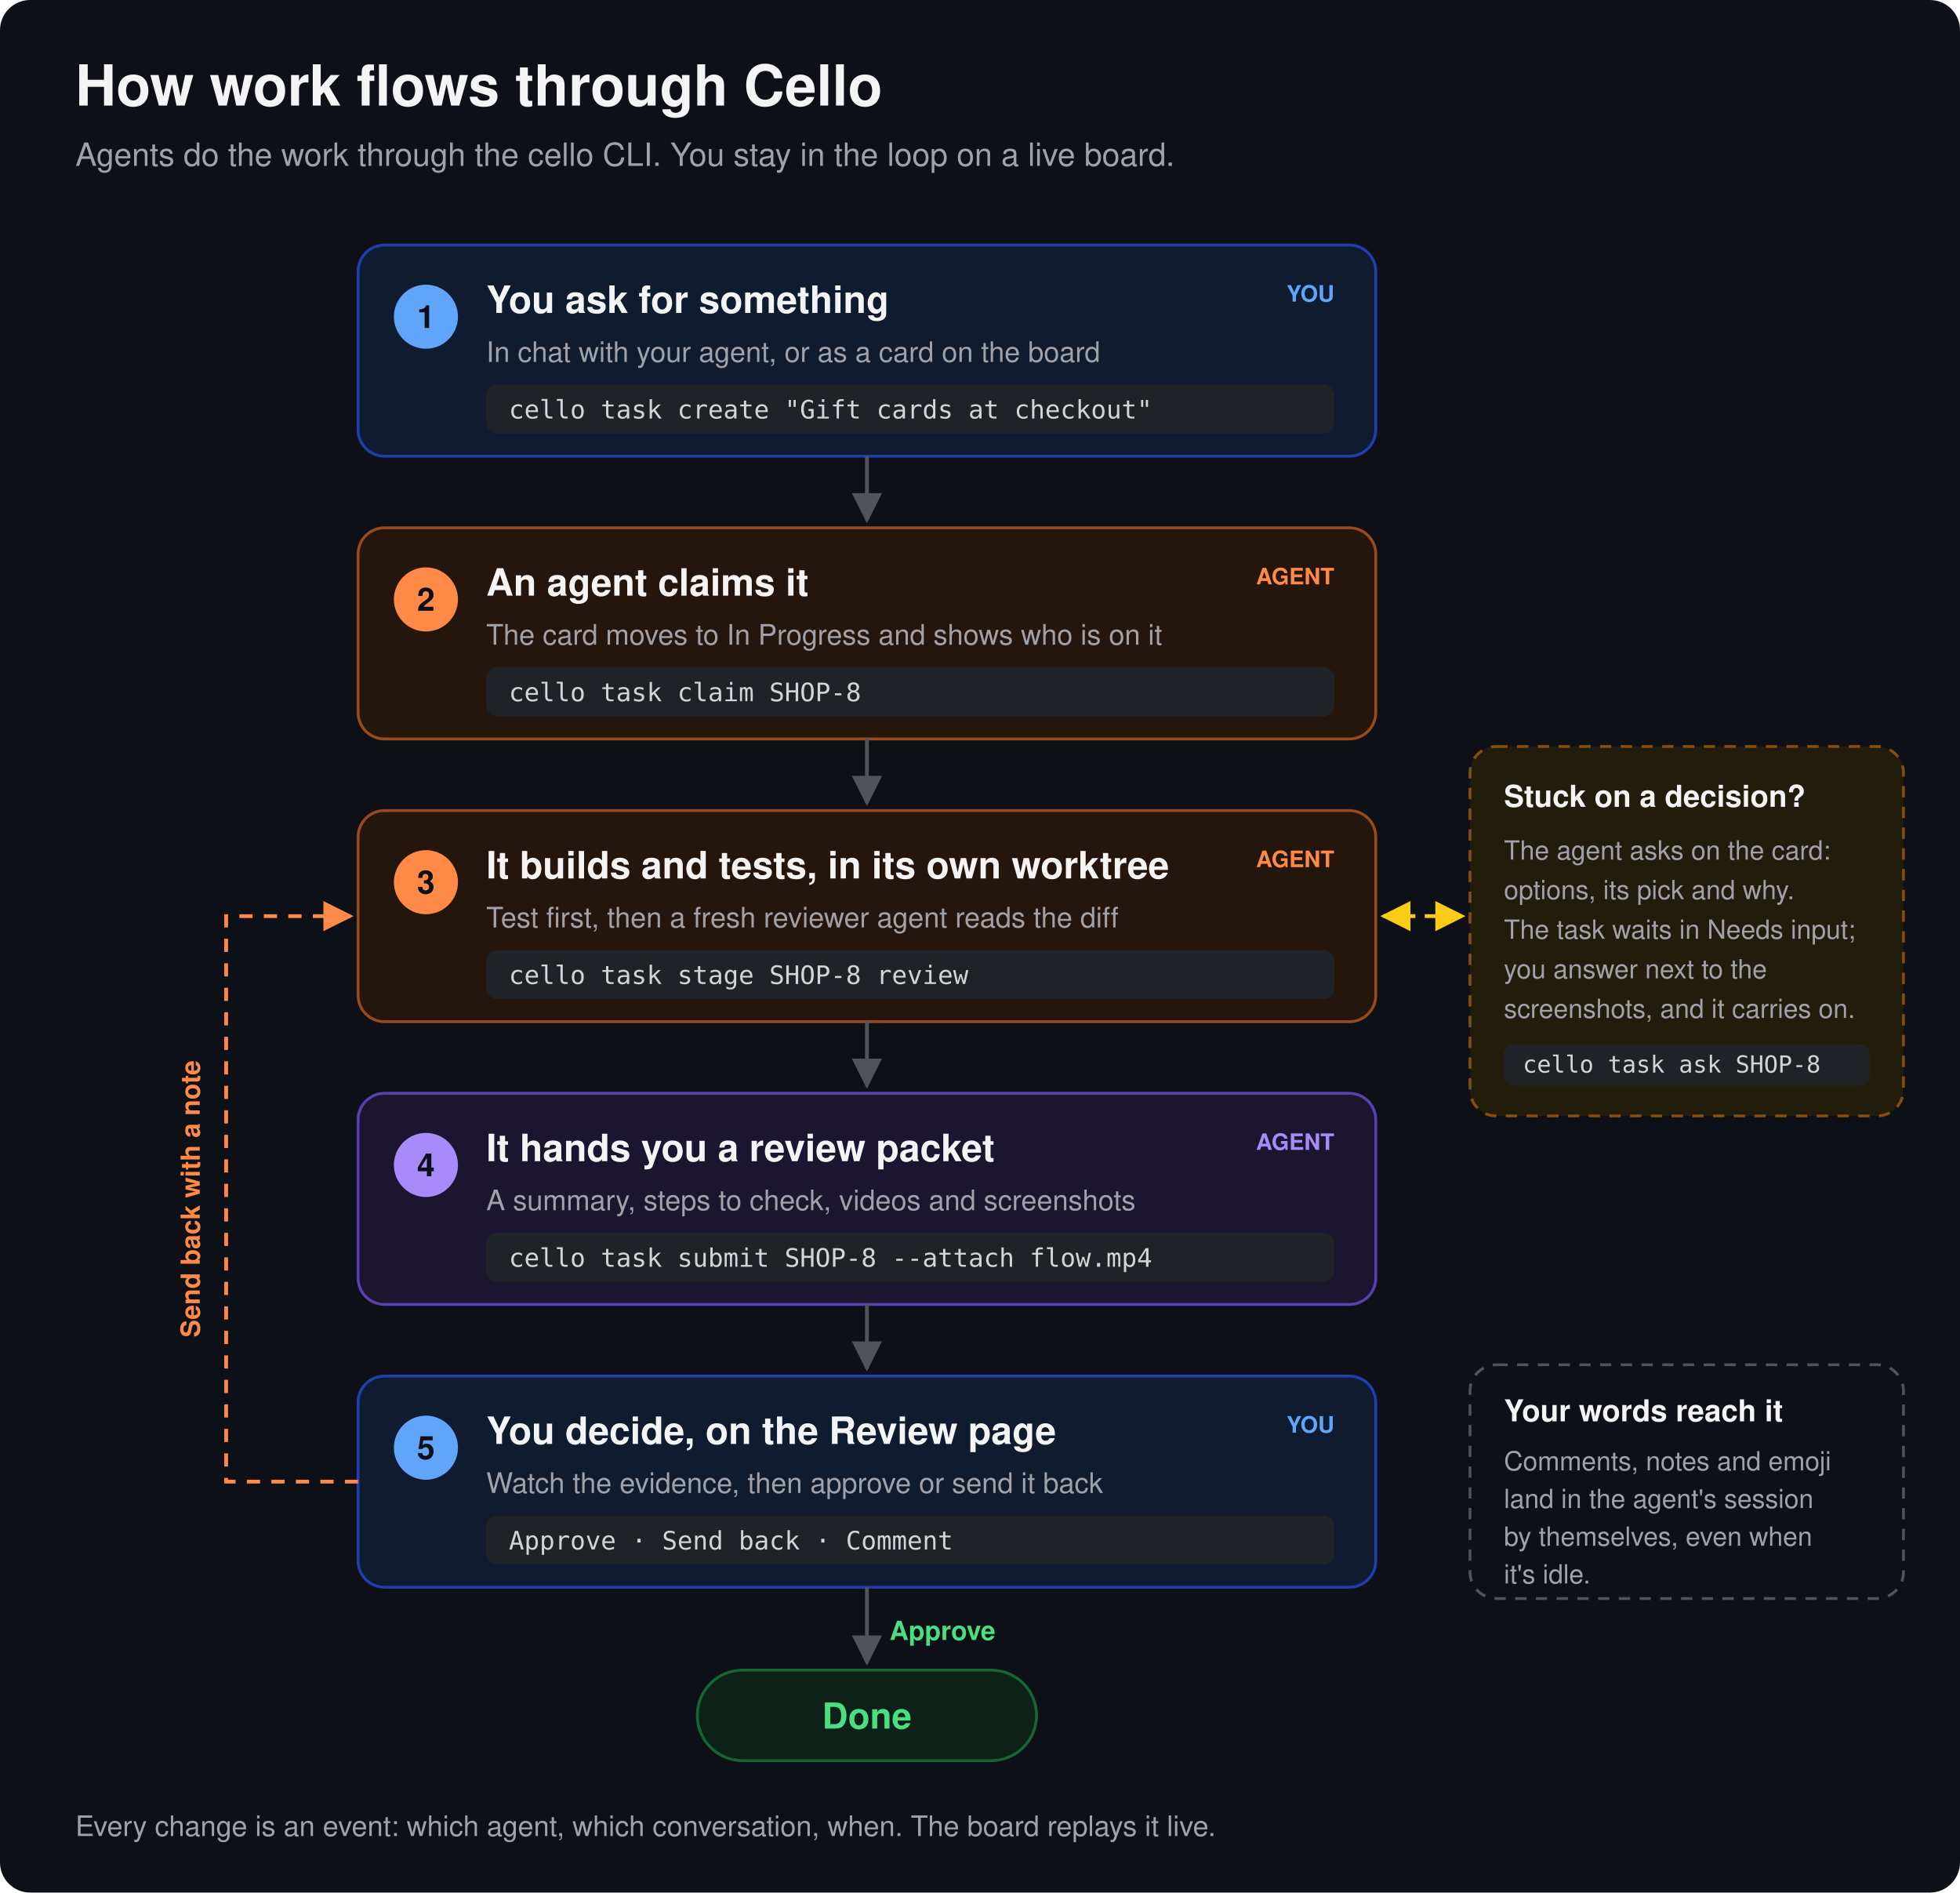
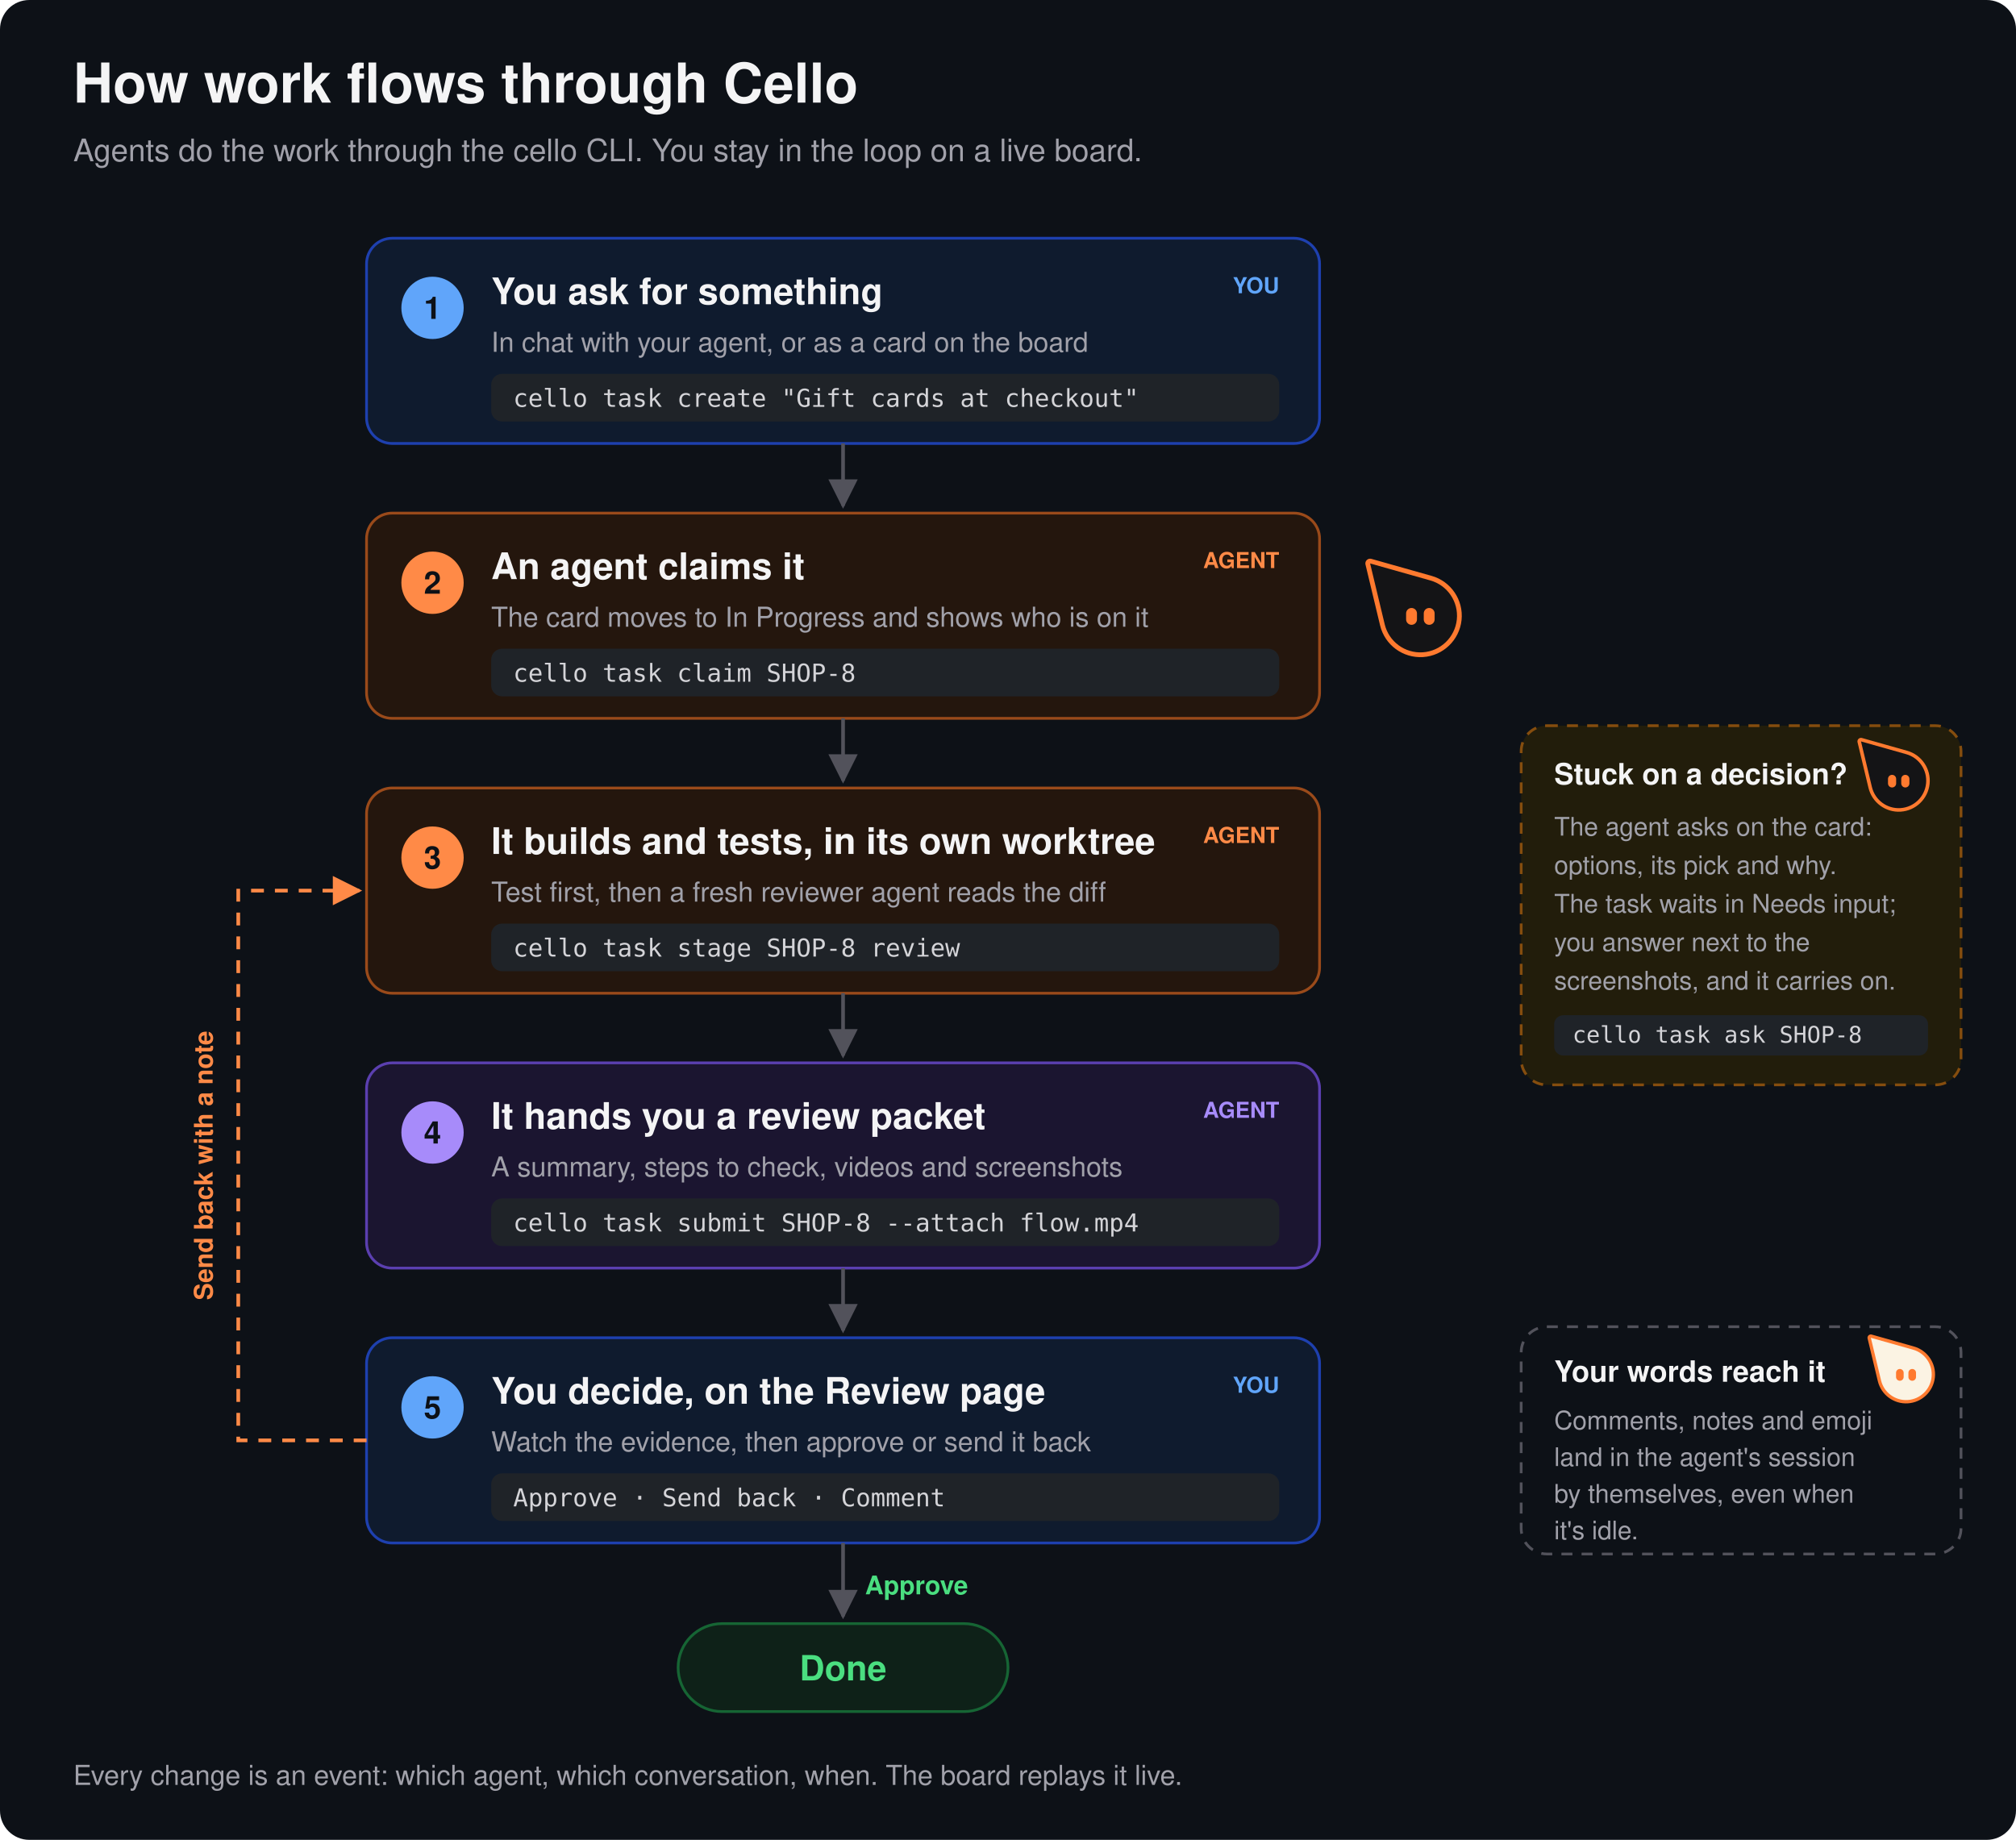
- <svg xmlns="http://www.w3.org/2000/svg" viewBox="0 0 1040 1004" width="1040" height="1004" role="img" aria-label="How work flows through Cello: you ask, an agent claims, builds and tests, submits a review packet, and you approve or send it back.">
+ <svg xmlns="http://www.w3.org/2000/svg" viewBox="0 0 1100 1004" width="1100" height="1004" role="img" aria-label="How work flows through Cello: you ask, an agent claims, builds and tests, submits a review packet, and you approve or send it back.">
+   <style>
+ .blink { transform-box: fill-box; transform-origin: center; animation: blink 4.2s infinite; }
+ .d1 .blink { animation-delay: -1.3s; } .d2 .blink { animation-delay: -2.6s; } .d3 .blink { animation-delay: -3.4s; }
+ @keyframes blink { 0%, 92%, 100% { transform: scaleY(1); } 95% { transform: scaleY(0.1); } }
+ @media (prefers-reduced-motion: reduce) { * { animation: none !important; } }
+ 
+ .trav { animation: trav 22s ease-in-out infinite; }
+ .trav-hop { transform-box: fill-box; transform-origin: 50% 100%; animation: travHop 22s ease-in-out infinite; }
+ .trav-fade { animation: travFade 22s linear infinite; }
+ @keyframes trav { 0% { transform: translate(0px, 0px); } 8% { transform: translate(0px, 0px); } 13% { transform: translate(0px, 150px); } 16% { transform: translate(0px, 150px); } 18% { transform: translate(34px, 150px); } 22% { transform: translate(34px, 150px); } 24% { transform: translate(0px, 150px); } 27% { transform: translate(0px, 150px); } 31% { transform: translate(0px, 300px); } 35% { transform: translate(0px, 300px); } 38% { transform: translate(0px, 450px); } 44% { transform: translate(0px, 450px); } 52% { transform: translate(0px, 150px); } 60% { transform: translate(0px, 150px); } 63% { transform: translate(0px, 300px); } 67% { transform: translate(0px, 300px); } 70% { transform: translate(0px, 450px); } 76% { transform: translate(0px, 450px); } 80% { transform: translate(0px, 574px); } 84% { transform: translate(-187px, 574px); } 100% { transform: translate(-187px, 574px); } }
+ @keyframes travHop { 0%, 3%, 7.5%, 85%, 89%, 93%, 100% { transform: translateY(0) scale(1, 1); }
+   5% { transform: translateY(-18px) scale(.95, 1.06); } 87% { transform: translateY(-22px) scale(.95, 1.06); } 91% { transform: translateY(-12px); }
+   27.5%, 29%, 64%, 65.5% { transform: rotate(-8deg); } 28.2%, 64.8% { transform: rotate(8deg); } }
+ @keyframes travFade { 0% { opacity: 0; } 2% { opacity: 1; } 95% { opacity: 1; } 98%, 100% { opacity: 0; } }
+ @keyframes g1 { 0% { opacity: 0; } 0% { opacity: 0; } 1% { opacity: 1; } 12% { opacity: 1; } 13.5% { opacity: 0; } 100% { opacity: 0; } } @keyframes g2 { 0% { opacity: 0; } 11.5% { opacity: 0; } 13% { opacity: 1; } 31% { opacity: 1; } 32.5% { opacity: 0; } 50.5% { opacity: 0; } 52% { opacity: 1; } 67% { opacity: 1; } 68.5% { opacity: 0; } 100% { opacity: 0; } } @keyframes gAsk { 0% { opacity: 0; } 15.5% { opacity: 0; } 17% { opacity: 1; } 24% { opacity: 1; } 25.5% { opacity: 0; } 100% { opacity: 0; } } @keyframes g3 { 0% { opacity: 0; } 29.5% { opacity: 0; } 31% { opacity: 1; } 38% { opacity: 1; } 39.5% { opacity: 0; } 65.5% { opacity: 0; } 67% { opacity: 1; } 72% { opacity: 1; } 73.5% { opacity: 0; } 100% { opacity: 0; } }
+ @keyframes g4 { 0% { opacity: 0; } 36.5% { opacity: 0; } 38% { opacity: 1; } 46% { opacity: 1; } 47.5% { opacity: 0; } 70.5% { opacity: 0; } 72% { opacity: 1; } 80% { opacity: 1; } 81.5% { opacity: 0; } 100% { opacity: 0; } } @keyframes gDone { 0% { opacity: 0; } 82.5% { opacity: 0; } 84% { opacity: 1; } 96% { opacity: 1; } 97.5% { opacity: 0; } 100% { opacity: 0; } } @keyframes gWords { 0% { opacity: 0; } 42.5% { opacity: 0; } 44% { opacity: 1; } 54% { opacity: 1; } 55.5% { opacity: 0; } 100% { opacity: 0; } }
+ .g1 { animation: g1 22s infinite; } .g2 { animation: g2 22s infinite; } .gAsk { animation: gAsk 22s infinite; }
+ .g3 { animation: g3 22s infinite; } .g4 { animation: g4 22s infinite; } .gDone { animation: gDone 22s infinite; } .gWords { animation: gWords 22s infinite; }
+ .bubbleAsk { animation: gAsk 22s infinite; } .bubbleWords { animation: gWords 22s infinite; }
+ .note { offset-path: path("M 200 786 H 130 V 486 H 200"); offset-rotate: 0deg; animation: noteGo 22s ease-in-out infinite; }
+ @keyframes noteGo { 0%, 45% { offset-distance: 0%; opacity: 0; } 46% { opacity: 1; offset-distance: 0%; } 52% { offset-distance: 100%; opacity: 1; } 53%, 100% { offset-distance: 100%; opacity: 0; } }
+ .think { transform-box: fill-box; transform-origin: 50% 100%; animation: think 3.2s ease-in-out infinite alternate; }
+ @keyframes think { from { transform: rotate(-7deg); } to { transform: rotate(5deg); } }
+ .look { animation: look 22s ease-in-out infinite; }
+ @keyframes look { 0%, 16%, 25%, 100% { transform: translate(0, 0); } 18%, 23% { transform: translate(-60px, 10px); } }
+ .bob { animation: bob 2.6s ease-in-out infinite alternate; }
+ @keyframes bob { to { transform: translateY(-5px); } }
+ </style>
  <defs>
    <marker id="a" viewBox="0 0 10 10" refX="9" refY="5" markerWidth="8" markerHeight="8" orient="auto-start-reverse">
      <path d="M0,0 L10,5 L0,10 z" fill="#52525B" />
    </marker>
    <marker id="y" viewBox="0 0 10 10" refX="9" refY="5" markerWidth="8" markerHeight="8" orient="auto-start-reverse">
      <path d="M0,0 L10,5 L0,10 z" fill="#FACC15" />
    </marker>
    <marker id="o" viewBox="0 0 10 10" refX="9" refY="5" markerWidth="8" markerHeight="8" orient="auto-start-reverse">
      <path d="M0,0 L10,5 L0,10 z" fill="#FF8A47" />
    </marker>
  </defs>
-   <rect width="1040" height="1004" rx="16" fill="#0D1117" />
+   <rect width="1100" height="1004" rx="16" fill="#0D1117" />
  <text x="40" y="56" font-family="-apple-system, BlinkMacSystemFont, 'Segoe UI', Helvetica, Arial, sans-serif" font-size="30" font-weight="700" fill="#F4F4F5" text-anchor="start">How work flows through Cello</text>
  <text x="40" y="88" font-family="-apple-system, BlinkMacSystemFont, 'Segoe UI', Helvetica, Arial, sans-serif" font-size="17" font-weight="400" fill="#A1A1AA" text-anchor="start">Agents do the work through the cello CLI. You stay in the loop on a live board.</text>
-   <rect x="190" y="130" width="540" height="112" rx="14" fill="#0F1B2E" stroke="#1E40AF" stroke-width="1.5" />
-   <circle cx="226" cy="168" r="17" fill="#60A5FA" />
-   <text x="226" y="174" font-family="-apple-system, BlinkMacSystemFont, 'Segoe UI', Helvetica, Arial, sans-serif" font-size="17" font-weight="700" fill="#0D1117" text-anchor="middle">1</text>
-   <text x="708" y="160" font-family="-apple-system, BlinkMacSystemFont, 'Segoe UI', Helvetica, Arial, sans-serif" font-size="12" font-weight="700" fill="#60A5FA" text-anchor="end">YOU</text>
-   <text x="258" y="166" font-family="-apple-system, BlinkMacSystemFont, 'Segoe UI', Helvetica, Arial, sans-serif" font-size="20" font-weight="650" fill="#F4F4F5" text-anchor="start">You ask for something</text>
-   <text x="258" y="192" font-family="-apple-system, BlinkMacSystemFont, 'Segoe UI', Helvetica, Arial, sans-serif" font-size="15" font-weight="400" fill="#A1A1AA" text-anchor="start">In chat with your agent, or as a card on the board</text>
-   <rect x="258" y="204" width="450" height="26" rx="6" fill="#1F2328" />
-   <text x="270" y="222" font-family="ui-monospace, SFMono-Regular, Menlo, Consolas, monospace" font-size="13.5" font-weight="400" fill="#D4D4D8" text-anchor="start">cello task create "Gift cards at checkout"</text>
+   <rect x="200" y="130" width="520" height="112" rx="14" fill="#0F1B2E" stroke="#1E40AF" stroke-width="1.5" />
+   <circle cx="236" cy="168" r="17" fill="#60A5FA" />
+   <text x="236" y="174" font-family="-apple-system, BlinkMacSystemFont, 'Segoe UI', Helvetica, Arial, sans-serif" font-size="17" font-weight="700" fill="#0D1117" text-anchor="middle">1</text>
+   <text x="698" y="160" font-family="-apple-system, BlinkMacSystemFont, 'Segoe UI', Helvetica, Arial, sans-serif" font-size="12" font-weight="700" fill="#60A5FA" text-anchor="end">YOU</text>
+   <text x="268" y="166" font-family="-apple-system, BlinkMacSystemFont, 'Segoe UI', Helvetica, Arial, sans-serif" font-size="20" font-weight="650" fill="#F4F4F5" text-anchor="start">You ask for something</text>
+   <text x="268" y="192" font-family="-apple-system, BlinkMacSystemFont, 'Segoe UI', Helvetica, Arial, sans-serif" font-size="15" font-weight="400" fill="#A1A1AA" text-anchor="start">In chat with your agent, or as a card on the board</text>
+   <rect x="268" y="204" width="430" height="26" rx="6" fill="#1F2328" />
+   <text x="280" y="222" font-family="ui-monospace, SFMono-Regular, Menlo, Consolas, monospace" font-size="13.5" font-weight="400" fill="#D4D4D8" text-anchor="start">cello task create "Gift cards at checkout"</text>
  <line x1="460" y1="242" x2="460" y2="276" stroke="#52525B" stroke-width="2" marker-end="url(#a)" />
-   <rect x="190" y="280" width="540" height="112" rx="14" fill="#24160D" stroke="#9A4A1A" stroke-width="1.5" />
-   <circle cx="226" cy="318" r="17" fill="#FF8A47" />
-   <text x="226" y="324" font-family="-apple-system, BlinkMacSystemFont, 'Segoe UI', Helvetica, Arial, sans-serif" font-size="17" font-weight="700" fill="#0D1117" text-anchor="middle">2</text>
-   <text x="708" y="310" font-family="-apple-system, BlinkMacSystemFont, 'Segoe UI', Helvetica, Arial, sans-serif" font-size="12" font-weight="700" fill="#FF8A47" text-anchor="end">AGENT</text>
-   <text x="258" y="316" font-family="-apple-system, BlinkMacSystemFont, 'Segoe UI', Helvetica, Arial, sans-serif" font-size="20" font-weight="650" fill="#F4F4F5" text-anchor="start">An agent claims it</text>
-   <text x="258" y="342" font-family="-apple-system, BlinkMacSystemFont, 'Segoe UI', Helvetica, Arial, sans-serif" font-size="15" font-weight="400" fill="#A1A1AA" text-anchor="start">The card moves to In Progress and shows who is on it</text>
-   <rect x="258" y="354" width="450" height="26" rx="6" fill="#1F2328" />
-   <text x="270" y="372" font-family="ui-monospace, SFMono-Regular, Menlo, Consolas, monospace" font-size="13.5" font-weight="400" fill="#D4D4D8" text-anchor="start">cello task claim SHOP-8</text>
+   <rect x="200" y="280" width="520" height="112" rx="14" fill="#24160D" stroke="#9A4A1A" stroke-width="1.5" />
+   <rect class="g1" x="197" y="277" width="526" height="118" rx="16" fill="none" stroke="#FF8A47" stroke-width="3" opacity="0" />
+   <circle cx="236" cy="318" r="17" fill="#FF8A47" />
+   <text x="236" y="324" font-family="-apple-system, BlinkMacSystemFont, 'Segoe UI', Helvetica, Arial, sans-serif" font-size="17" font-weight="700" fill="#0D1117" text-anchor="middle">2</text>
+   <text x="698" y="310" font-family="-apple-system, BlinkMacSystemFont, 'Segoe UI', Helvetica, Arial, sans-serif" font-size="12" font-weight="700" fill="#FF8A47" text-anchor="end">AGENT</text>
+   <text x="268" y="316" font-family="-apple-system, BlinkMacSystemFont, 'Segoe UI', Helvetica, Arial, sans-serif" font-size="20" font-weight="650" fill="#F4F4F5" text-anchor="start">An agent claims it</text>
+   <text x="268" y="342" font-family="-apple-system, BlinkMacSystemFont, 'Segoe UI', Helvetica, Arial, sans-serif" font-size="15" font-weight="400" fill="#A1A1AA" text-anchor="start">The card moves to In Progress and shows who is on it</text>
+   <rect x="268" y="354" width="430" height="26" rx="6" fill="#1F2328" />
+   <text x="280" y="372" font-family="ui-monospace, SFMono-Regular, Menlo, Consolas, monospace" font-size="13.5" font-weight="400" fill="#D4D4D8" text-anchor="start">cello task claim SHOP-8</text>
  <line x1="460" y1="392" x2="460" y2="426" stroke="#52525B" stroke-width="2" marker-end="url(#a)" />
-   <rect x="190" y="430" width="540" height="112" rx="14" fill="#24160D" stroke="#9A4A1A" stroke-width="1.5" />
-   <circle cx="226" cy="468" r="17" fill="#FF8A47" />
-   <text x="226" y="474" font-family="-apple-system, BlinkMacSystemFont, 'Segoe UI', Helvetica, Arial, sans-serif" font-size="17" font-weight="700" fill="#0D1117" text-anchor="middle">3</text>
-   <text x="708" y="460" font-family="-apple-system, BlinkMacSystemFont, 'Segoe UI', Helvetica, Arial, sans-serif" font-size="12" font-weight="700" fill="#FF8A47" text-anchor="end">AGENT</text>
-   <text x="258" y="466" font-family="-apple-system, BlinkMacSystemFont, 'Segoe UI', Helvetica, Arial, sans-serif" font-size="20" font-weight="650" fill="#F4F4F5" text-anchor="start">It builds and tests, in its own worktree</text>
-   <text x="258" y="492" font-family="-apple-system, BlinkMacSystemFont, 'Segoe UI', Helvetica, Arial, sans-serif" font-size="15" font-weight="400" fill="#A1A1AA" text-anchor="start">Test first, then a fresh reviewer agent reads the diff</text>
-   <rect x="258" y="504" width="450" height="26" rx="6" fill="#1F2328" />
-   <text x="270" y="522" font-family="ui-monospace, SFMono-Regular, Menlo, Consolas, monospace" font-size="13.5" font-weight="400" fill="#D4D4D8" text-anchor="start">cello task stage SHOP-8 review</text>
+   <rect x="200" y="430" width="520" height="112" rx="14" fill="#24160D" stroke="#9A4A1A" stroke-width="1.5" />
+   <rect class="g2" x="197" y="427" width="526" height="118" rx="16" fill="none" stroke="#FF8A47" stroke-width="3" opacity="0" />
+   <circle cx="236" cy="468" r="17" fill="#FF8A47" />
+   <text x="236" y="474" font-family="-apple-system, BlinkMacSystemFont, 'Segoe UI', Helvetica, Arial, sans-serif" font-size="17" font-weight="700" fill="#0D1117" text-anchor="middle">3</text>
+   <text x="698" y="460" font-family="-apple-system, BlinkMacSystemFont, 'Segoe UI', Helvetica, Arial, sans-serif" font-size="12" font-weight="700" fill="#FF8A47" text-anchor="end">AGENT</text>
+   <text x="268" y="466" font-family="-apple-system, BlinkMacSystemFont, 'Segoe UI', Helvetica, Arial, sans-serif" font-size="20" font-weight="650" fill="#F4F4F5" text-anchor="start">It builds and tests, in its own worktree</text>
+   <text x="268" y="492" font-family="-apple-system, BlinkMacSystemFont, 'Segoe UI', Helvetica, Arial, sans-serif" font-size="15" font-weight="400" fill="#A1A1AA" text-anchor="start">Test first, then a fresh reviewer agent reads the diff</text>
+   <rect x="268" y="504" width="430" height="26" rx="6" fill="#1F2328" />
+   <text x="280" y="522" font-family="ui-monospace, SFMono-Regular, Menlo, Consolas, monospace" font-size="13.5" font-weight="400" fill="#D4D4D8" text-anchor="start">cello task stage SHOP-8 review</text>
  <line x1="460" y1="542" x2="460" y2="576" stroke="#52525B" stroke-width="2" marker-end="url(#a)" />
-   <rect x="190" y="580" width="540" height="112" rx="14" fill="#1B1530" stroke="#5B3FB0" stroke-width="1.5" />
-   <circle cx="226" cy="618" r="17" fill="#A78BFA" />
-   <text x="226" y="624" font-family="-apple-system, BlinkMacSystemFont, 'Segoe UI', Helvetica, Arial, sans-serif" font-size="17" font-weight="700" fill="#0D1117" text-anchor="middle">4</text>
-   <text x="708" y="610" font-family="-apple-system, BlinkMacSystemFont, 'Segoe UI', Helvetica, Arial, sans-serif" font-size="12" font-weight="700" fill="#A78BFA" text-anchor="end">AGENT</text>
-   <text x="258" y="616" font-family="-apple-system, BlinkMacSystemFont, 'Segoe UI', Helvetica, Arial, sans-serif" font-size="20" font-weight="650" fill="#F4F4F5" text-anchor="start">It hands you a review packet</text>
-   <text x="258" y="642" font-family="-apple-system, BlinkMacSystemFont, 'Segoe UI', Helvetica, Arial, sans-serif" font-size="15" font-weight="400" fill="#A1A1AA" text-anchor="start">A summary, steps to check, videos and screenshots</text>
-   <rect x="258" y="654" width="450" height="26" rx="6" fill="#1F2328" />
-   <text x="270" y="672" font-family="ui-monospace, SFMono-Regular, Menlo, Consolas, monospace" font-size="13.5" font-weight="400" fill="#D4D4D8" text-anchor="start">cello task submit SHOP-8 --attach flow.mp4</text>
+   <rect x="200" y="580" width="520" height="112" rx="14" fill="#1B1530" stroke="#5B3FB0" stroke-width="1.5" />
+   <rect class="g3" x="197" y="577" width="526" height="118" rx="16" fill="none" stroke="#A78BFA" stroke-width="3" opacity="0" />
+   <circle cx="236" cy="618" r="17" fill="#A78BFA" />
+   <text x="236" y="624" font-family="-apple-system, BlinkMacSystemFont, 'Segoe UI', Helvetica, Arial, sans-serif" font-size="17" font-weight="700" fill="#0D1117" text-anchor="middle">4</text>
+   <text x="698" y="610" font-family="-apple-system, BlinkMacSystemFont, 'Segoe UI', Helvetica, Arial, sans-serif" font-size="12" font-weight="700" fill="#A78BFA" text-anchor="end">AGENT</text>
+   <text x="268" y="616" font-family="-apple-system, BlinkMacSystemFont, 'Segoe UI', Helvetica, Arial, sans-serif" font-size="20" font-weight="650" fill="#F4F4F5" text-anchor="start">It hands you a review packet</text>
+   <text x="268" y="642" font-family="-apple-system, BlinkMacSystemFont, 'Segoe UI', Helvetica, Arial, sans-serif" font-size="15" font-weight="400" fill="#A1A1AA" text-anchor="start">A summary, steps to check, videos and screenshots</text>
+   <rect x="268" y="654" width="430" height="26" rx="6" fill="#1F2328" />
+   <text x="280" y="672" font-family="ui-monospace, SFMono-Regular, Menlo, Consolas, monospace" font-size="13.5" font-weight="400" fill="#D4D4D8" text-anchor="start">cello task submit SHOP-8 --attach flow.mp4</text>
  <line x1="460" y1="692" x2="460" y2="726" stroke="#52525B" stroke-width="2" marker-end="url(#a)" />
-   <rect x="190" y="730" width="540" height="112" rx="14" fill="#0F1B2E" stroke="#1E40AF" stroke-width="1.5" />
-   <circle cx="226" cy="768" r="17" fill="#60A5FA" />
-   <text x="226" y="774" font-family="-apple-system, BlinkMacSystemFont, 'Segoe UI', Helvetica, Arial, sans-serif" font-size="17" font-weight="700" fill="#0D1117" text-anchor="middle">5</text>
-   <text x="708" y="760" font-family="-apple-system, BlinkMacSystemFont, 'Segoe UI', Helvetica, Arial, sans-serif" font-size="12" font-weight="700" fill="#60A5FA" text-anchor="end">YOU</text>
-   <text x="258" y="766" font-family="-apple-system, BlinkMacSystemFont, 'Segoe UI', Helvetica, Arial, sans-serif" font-size="20" font-weight="650" fill="#F4F4F5" text-anchor="start">You decide, on the Review page</text>
-   <text x="258" y="792" font-family="-apple-system, BlinkMacSystemFont, 'Segoe UI', Helvetica, Arial, sans-serif" font-size="15" font-weight="400" fill="#A1A1AA" text-anchor="start">Watch the evidence, then approve or send it back</text>
-   <rect x="258" y="804" width="450" height="26" rx="6" fill="#1F2328" />
-   <text x="270" y="822" font-family="ui-monospace, SFMono-Regular, Menlo, Consolas, monospace" font-size="13.5" font-weight="400" fill="#D4D4D8" text-anchor="start">Approve  ·  Send back  ·  Comment</text>
+   <rect x="200" y="730" width="520" height="112" rx="14" fill="#0F1B2E" stroke="#1E40AF" stroke-width="1.5" />
+   <rect class="g4" x="197" y="727" width="526" height="118" rx="16" fill="none" stroke="#60A5FA" stroke-width="3" opacity="0" />
+   <circle cx="236" cy="768" r="17" fill="#60A5FA" />
+   <text x="236" y="774" font-family="-apple-system, BlinkMacSystemFont, 'Segoe UI', Helvetica, Arial, sans-serif" font-size="17" font-weight="700" fill="#0D1117" text-anchor="middle">5</text>
+   <text x="698" y="760" font-family="-apple-system, BlinkMacSystemFont, 'Segoe UI', Helvetica, Arial, sans-serif" font-size="12" font-weight="700" fill="#60A5FA" text-anchor="end">YOU</text>
+   <text x="268" y="766" font-family="-apple-system, BlinkMacSystemFont, 'Segoe UI', Helvetica, Arial, sans-serif" font-size="20" font-weight="650" fill="#F4F4F5" text-anchor="start">You decide, on the Review page</text>
+   <text x="268" y="792" font-family="-apple-system, BlinkMacSystemFont, 'Segoe UI', Helvetica, Arial, sans-serif" font-size="15" font-weight="400" fill="#A1A1AA" text-anchor="start">Watch the evidence, then approve or send it back</text>
+   <rect x="268" y="804" width="430" height="26" rx="6" fill="#1F2328" />
+   <text x="280" y="822" font-family="ui-monospace, SFMono-Regular, Menlo, Consolas, monospace" font-size="13.5" font-weight="400" fill="#D4D4D8" text-anchor="start">Approve  ·  Send back  ·  Comment</text>
  <line x1="460" y1="842" x2="460" y2="882" stroke="#52525B" stroke-width="2" marker-end="url(#a)" />
  <text x="472" y="870" font-family="-apple-system, BlinkMacSystemFont, 'Segoe UI', Helvetica, Arial, sans-serif" font-size="14" font-weight="600" fill="#4ADE80" text-anchor="start">Approve</text>
  <rect x="370" y="886" width="180" height="48" rx="24" fill="#0E2118" stroke="#166534" stroke-width="1.5" />
+   <rect class="gDone" x="367" y="883" width="186" height="54" rx="27" fill="none" stroke="#4ADE80" stroke-width="3" opacity="0" />
  <text x="460" y="917" font-family="-apple-system, BlinkMacSystemFont, 'Segoe UI', Helvetica, Arial, sans-serif" font-size="19" font-weight="700" fill="#4ADE80" text-anchor="middle">Done</text>
-   <path d="M 190 786 H 120 V 486 H 186" fill="none" stroke="#FF8A47" stroke-width="2" stroke-dasharray="7 6" marker-end="url(#o)" />
-   <g transform="translate(106 636) rotate(-90)">
+   <path d="M 200 786 H 130 V 486 H 196" fill="none" stroke="#FF8A47" stroke-width="2" stroke-dasharray="7 6" marker-end="url(#o)" />
+   <g transform="translate(116 636) rotate(-90)">
    <text x="0" y="0" font-family="-apple-system, BlinkMacSystemFont, 'Segoe UI', Helvetica, Arial, sans-serif" font-size="14" font-weight="600" fill="#FF8A47" text-anchor="middle">Send back with a note</text>
  </g>
-   <rect x="780" y="396" width="230" height="196" rx="14" fill="#221D0B" stroke="#854D0E" stroke-width="1.5" stroke-dasharray="6 5" />
-   <text x="798" y="428" font-family="-apple-system, BlinkMacSystemFont, 'Segoe UI', Helvetica, Arial, sans-serif" font-size="16" font-weight="700" fill="#F4F4F5" text-anchor="start">Stuck on a decision?</text>
-   <text x="798" y="456" font-family="-apple-system, BlinkMacSystemFont, 'Segoe UI', Helvetica, Arial, sans-serif" font-size="14" font-weight="400" fill="#A1A1AA" text-anchor="start">The agent asks on the card:</text>
-   <text x="798" y="477" font-family="-apple-system, BlinkMacSystemFont, 'Segoe UI', Helvetica, Arial, sans-serif" font-size="14" font-weight="400" fill="#A1A1AA" text-anchor="start">options, its pick and why.</text>
-   <text x="798" y="498" font-family="-apple-system, BlinkMacSystemFont, 'Segoe UI', Helvetica, Arial, sans-serif" font-size="14" font-weight="400" fill="#A1A1AA" text-anchor="start">The task waits in Needs input;</text>
-   <text x="798" y="519" font-family="-apple-system, BlinkMacSystemFont, 'Segoe UI', Helvetica, Arial, sans-serif" font-size="14" font-weight="400" fill="#A1A1AA" text-anchor="start">you answer next to the</text>
-   <text x="798" y="540" font-family="-apple-system, BlinkMacSystemFont, 'Segoe UI', Helvetica, Arial, sans-serif" font-size="14" font-weight="400" fill="#A1A1AA" text-anchor="start">screenshots, and it carries on.</text>
-   <rect x="798" y="554" width="194" height="22" rx="5" fill="#1F2328" />
-   <text x="808" y="569" font-family="ui-monospace, SFMono-Regular, Menlo, Consolas, monospace" font-size="12.5" font-weight="400" fill="#D4D4D8" text-anchor="start">cello task ask SHOP-8</text>
-   <line x1="734" y1="486" x2="776" y2="486" stroke="#FACC15" stroke-width="2" stroke-dasharray="6 5" marker-start="url(#y)" marker-end="url(#y)" />
-   <rect x="780" y="724" width="230" height="124" rx="14" fill="none" stroke="#52525B" stroke-width="1.5" stroke-dasharray="6 5" />
-   <text x="798" y="754" font-family="-apple-system, BlinkMacSystemFont, 'Segoe UI', Helvetica, Arial, sans-serif" font-size="16" font-weight="700" fill="#F4F4F5" text-anchor="start">Your words reach it</text>
-   <text x="798" y="780" font-family="-apple-system, BlinkMacSystemFont, 'Segoe UI', Helvetica, Arial, sans-serif" font-size="14" font-weight="400" fill="#A1A1AA" text-anchor="start">Comments, notes and emoji</text>
-   <text x="798" y="800" font-family="-apple-system, BlinkMacSystemFont, 'Segoe UI', Helvetica, Arial, sans-serif" font-size="14" font-weight="400" fill="#A1A1AA" text-anchor="start">land in the agent's session</text>
-   <text x="798" y="820" font-family="-apple-system, BlinkMacSystemFont, 'Segoe UI', Helvetica, Arial, sans-serif" font-size="14" font-weight="400" fill="#A1A1AA" text-anchor="start">by themselves, even when</text>
-   <text x="798" y="840" font-family="-apple-system, BlinkMacSystemFont, 'Segoe UI', Helvetica, Arial, sans-serif" font-size="14" font-weight="400" fill="#A1A1AA" text-anchor="start">it's idle.</text>
+   <g class="note" opacity="0">
+     <g transform="translate(-15 -11)">
+       <rect width="30" height="22" rx="5" fill="#FF8A47" />
+       <rect x="6" y="6" width="18" height="2.5" rx="1" fill="#0D1117" />
+       <rect x="6" y="12" width="12" height="2.5" rx="1" fill="#0D1117" />
+     </g>
+   </g>
+   <rect x="830" y="396" width="240" height="196" rx="14" fill="#221D0B" stroke="#854D0E" stroke-width="1.5" stroke-dasharray="6 5" />
+   <rect class="gAsk" x="827" y="393" width="246" height="202" rx="16" fill="none" stroke="#FACC15" stroke-width="3" opacity="0" />
+   <text x="848" y="428" font-family="-apple-system, BlinkMacSystemFont, 'Segoe UI', Helvetica, Arial, sans-serif" font-size="16" font-weight="700" fill="#F4F4F5" text-anchor="start">Stuck on a decision?</text>
+   <text x="848" y="456" font-family="-apple-system, BlinkMacSystemFont, 'Segoe UI', Helvetica, Arial, sans-serif" font-size="14" font-weight="400" fill="#A1A1AA" text-anchor="start">The agent asks on the card:</text>
+   <text x="848" y="477" font-family="-apple-system, BlinkMacSystemFont, 'Segoe UI', Helvetica, Arial, sans-serif" font-size="14" font-weight="400" fill="#A1A1AA" text-anchor="start">options, its pick and why.</text>
+   <text x="848" y="498" font-family="-apple-system, BlinkMacSystemFont, 'Segoe UI', Helvetica, Arial, sans-serif" font-size="14" font-weight="400" fill="#A1A1AA" text-anchor="start">The task waits in Needs input;</text>
+   <text x="848" y="519" font-family="-apple-system, BlinkMacSystemFont, 'Segoe UI', Helvetica, Arial, sans-serif" font-size="14" font-weight="400" fill="#A1A1AA" text-anchor="start">you answer next to the</text>
+   <text x="848" y="540" font-family="-apple-system, BlinkMacSystemFont, 'Segoe UI', Helvetica, Arial, sans-serif" font-size="14" font-weight="400" fill="#A1A1AA" text-anchor="start">screenshots, and it carries on.</text>
+   <rect x="848" y="554" width="204" height="22" rx="5" fill="#1F2328" />
+   <text x="858" y="569" font-family="ui-monospace, SFMono-Regular, Menlo, Consolas, monospace" font-size="12.5" font-weight="400" fill="#D4D4D8" text-anchor="start">cello task ask SHOP-8</text>
+   <g transform="translate(1036 426)">
+     <g class="think d2">
+       <g transform="scale(0.0556) translate(-575 -570)">
+         <path d="M205 185 L312.4 633 A270 270 0 1 0 648.4 310.2 Z" fill="#FF7A2F" stroke="#FF7A2F" stroke-width="70" stroke-linejoin="round" />
+         <path d="M205 185 L312.4 633 A270 270 0 1 0 648.4 310.2 Z" fill="#141416" />
+         <g class="look">
+           <g class="blink" fill="#FF7A2F">
+             <rect x="470" y="513" width="80" height="124" rx="40" />
+             <rect x="600" y="513" width="80" height="124" rx="40" />
+           </g>
+         </g>
+       </g>
+     </g>
+   </g>
+   <g class="bubbleAsk" opacity="0">
+     <circle cx="1012" cy="400" r="11" fill="#FACC15" />
+     <text x="1012" y="405" font-family="-apple-system, BlinkMacSystemFont, 'Segoe UI', Helvetica, Arial, sans-serif" font-size="15" font-weight="800" fill="#0D1117" text-anchor="middle">?</text>
+   </g>
+   <rect x="830" y="724" width="240" height="124" rx="14" fill="none" stroke="#52525B" stroke-width="1.5" stroke-dasharray="6 5" />
+   <rect class="gWords" x="827" y="721" width="246" height="130" rx="16" fill="none" stroke="#FF8A47" stroke-width="3" opacity="0" />
+   <text x="848" y="754" font-family="-apple-system, BlinkMacSystemFont, 'Segoe UI', Helvetica, Arial, sans-serif" font-size="16" font-weight="700" fill="#F4F4F5" text-anchor="start">Your words reach it</text>
+   <text x="848" y="780" font-family="-apple-system, BlinkMacSystemFont, 'Segoe UI', Helvetica, Arial, sans-serif" font-size="14" font-weight="400" fill="#A1A1AA" text-anchor="start">Comments, notes and emoji</text>
+   <text x="848" y="800" font-family="-apple-system, BlinkMacSystemFont, 'Segoe UI', Helvetica, Arial, sans-serif" font-size="14" font-weight="400" fill="#A1A1AA" text-anchor="start">land in the agent's session</text>
+   <text x="848" y="820" font-family="-apple-system, BlinkMacSystemFont, 'Segoe UI', Helvetica, Arial, sans-serif" font-size="14" font-weight="400" fill="#A1A1AA" text-anchor="start">by themselves, even when</text>
+   <text x="848" y="840" font-family="-apple-system, BlinkMacSystemFont, 'Segoe UI', Helvetica, Arial, sans-serif" font-size="14" font-weight="400" fill="#A1A1AA" text-anchor="start">it's idle.</text>
+   <g transform="translate(1040 750)">
+     <g class="bob d3">
+       <g transform="scale(0.0519) translate(-575 -570)">
+         <path d="M205 185 L312.4 633 A270 270 0 1 0 648.4 310.2 Z" fill="#FF7A2F" stroke="#FF7A2F" stroke-width="70" stroke-linejoin="round" />
+         <path d="M205 185 L312.4 633 A270 270 0 1 0 648.4 310.2 Z" fill="#FBF3E3" />
+         <g class="">
+           <g class="blink" fill="#FF7A2F">
+             <rect x="470" y="513" width="80" height="124" rx="40" />
+             <rect x="600" y="513" width="80" height="124" rx="40" />
+           </g>
+         </g>
+       </g>
+     </g>
+   </g>
+   <g class="bubbleWords" opacity="0">
+     <rect x="994" y="710" width="34" height="22" rx="8" fill="#FF8A47" />
+     <text x="1011" y="726" font-family="-apple-system, BlinkMacSystemFont, 'Segoe UI', Helvetica, Arial, sans-serif" font-size="14" font-weight="700" fill="#0D1117" text-anchor="middle">✎</text>
+   </g>
+   <g transform="translate(775 336)">
+     <g class="trav">
+       <g class="trav-fade">
+         <g class="trav-hop d1">
+           <g transform="scale(0.0741) translate(-575 -570)">
+             <path d="M205 185 L312.4 633 A270 270 0 1 0 648.4 310.2 Z" fill="#FF7A2F" stroke="#FF7A2F" stroke-width="70" stroke-linejoin="round" />
+             <path d="M205 185 L312.4 633 A270 270 0 1 0 648.4 310.2 Z" fill="#141416" />
+             <g class="">
+               <g class="blink" fill="#FF7A2F">
+                 <rect x="470" y="513" width="80" height="124" rx="40" />
+                 <rect x="600" y="513" width="80" height="124" rx="40" />
+               </g>
+             </g>
+           </g>
+         </g>
+       </g>
+     </g>
+   </g>
  <text x="40" y="974" font-family="-apple-system, BlinkMacSystemFont, 'Segoe UI', Helvetica, Arial, sans-serif" font-size="15" font-weight="400" fill="#A1A1AA" text-anchor="start">Every change is an event: which agent, which conversation, when. The board replays it live.</text>
</svg>
